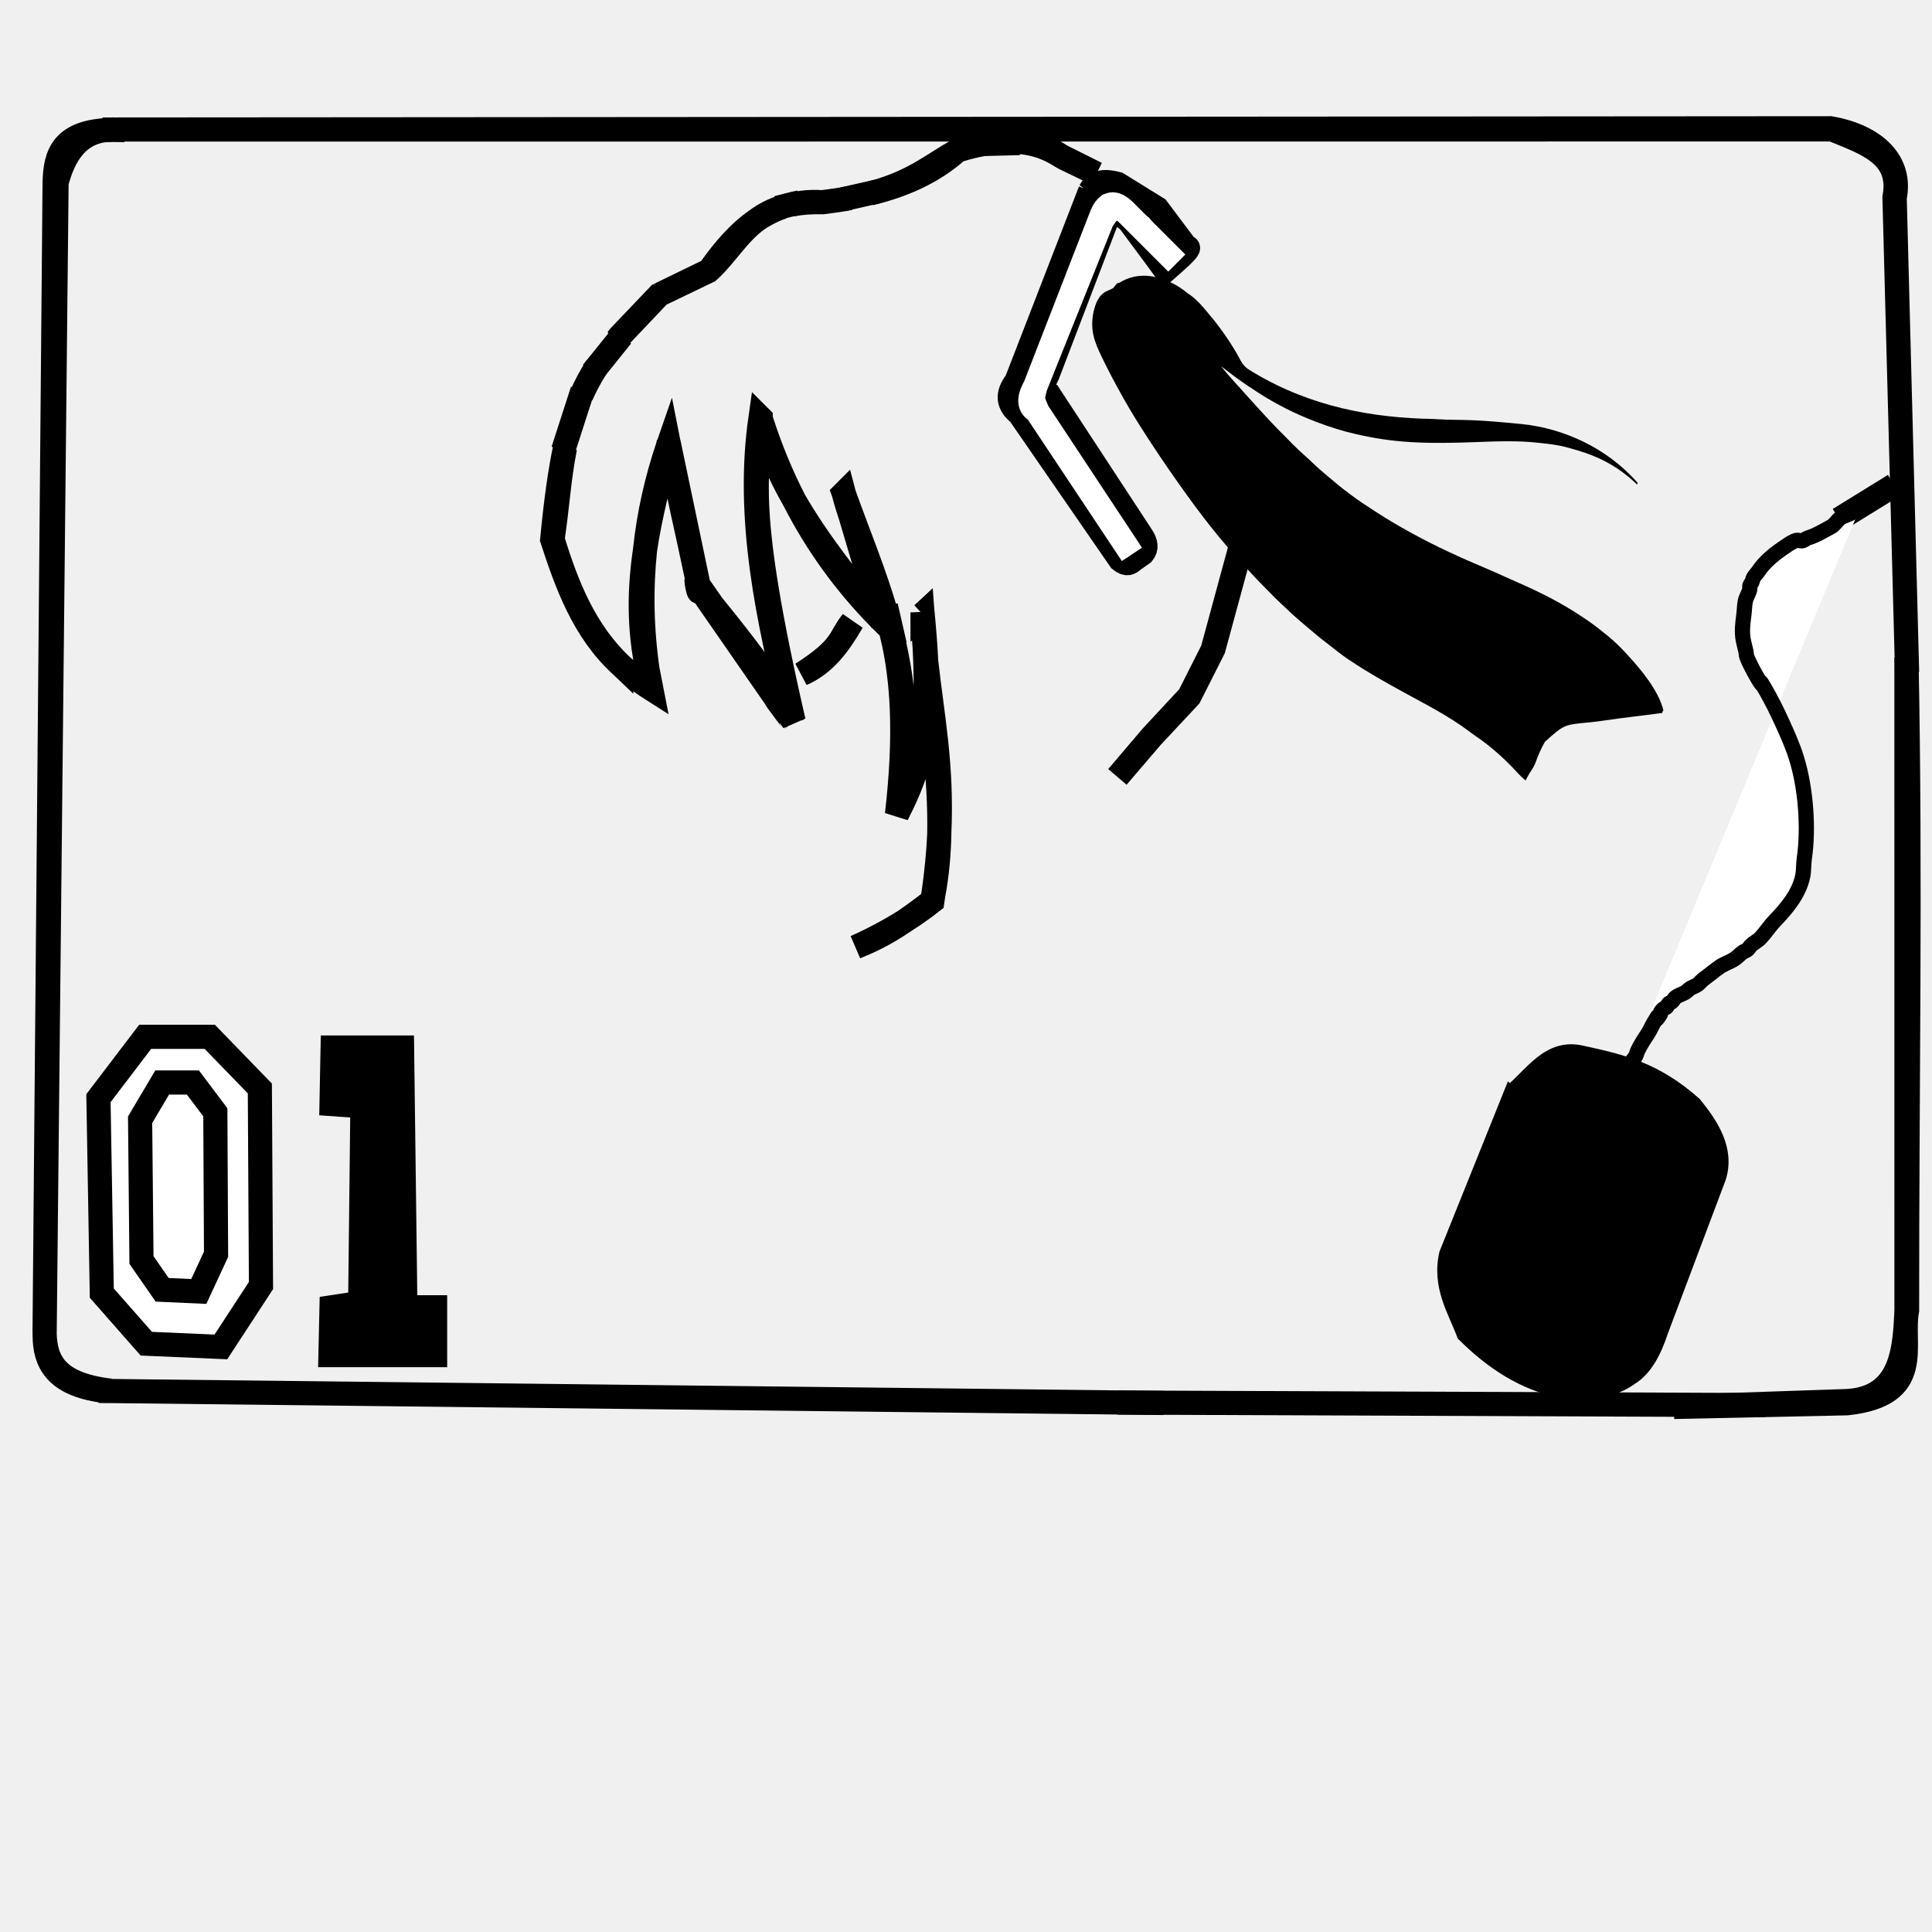
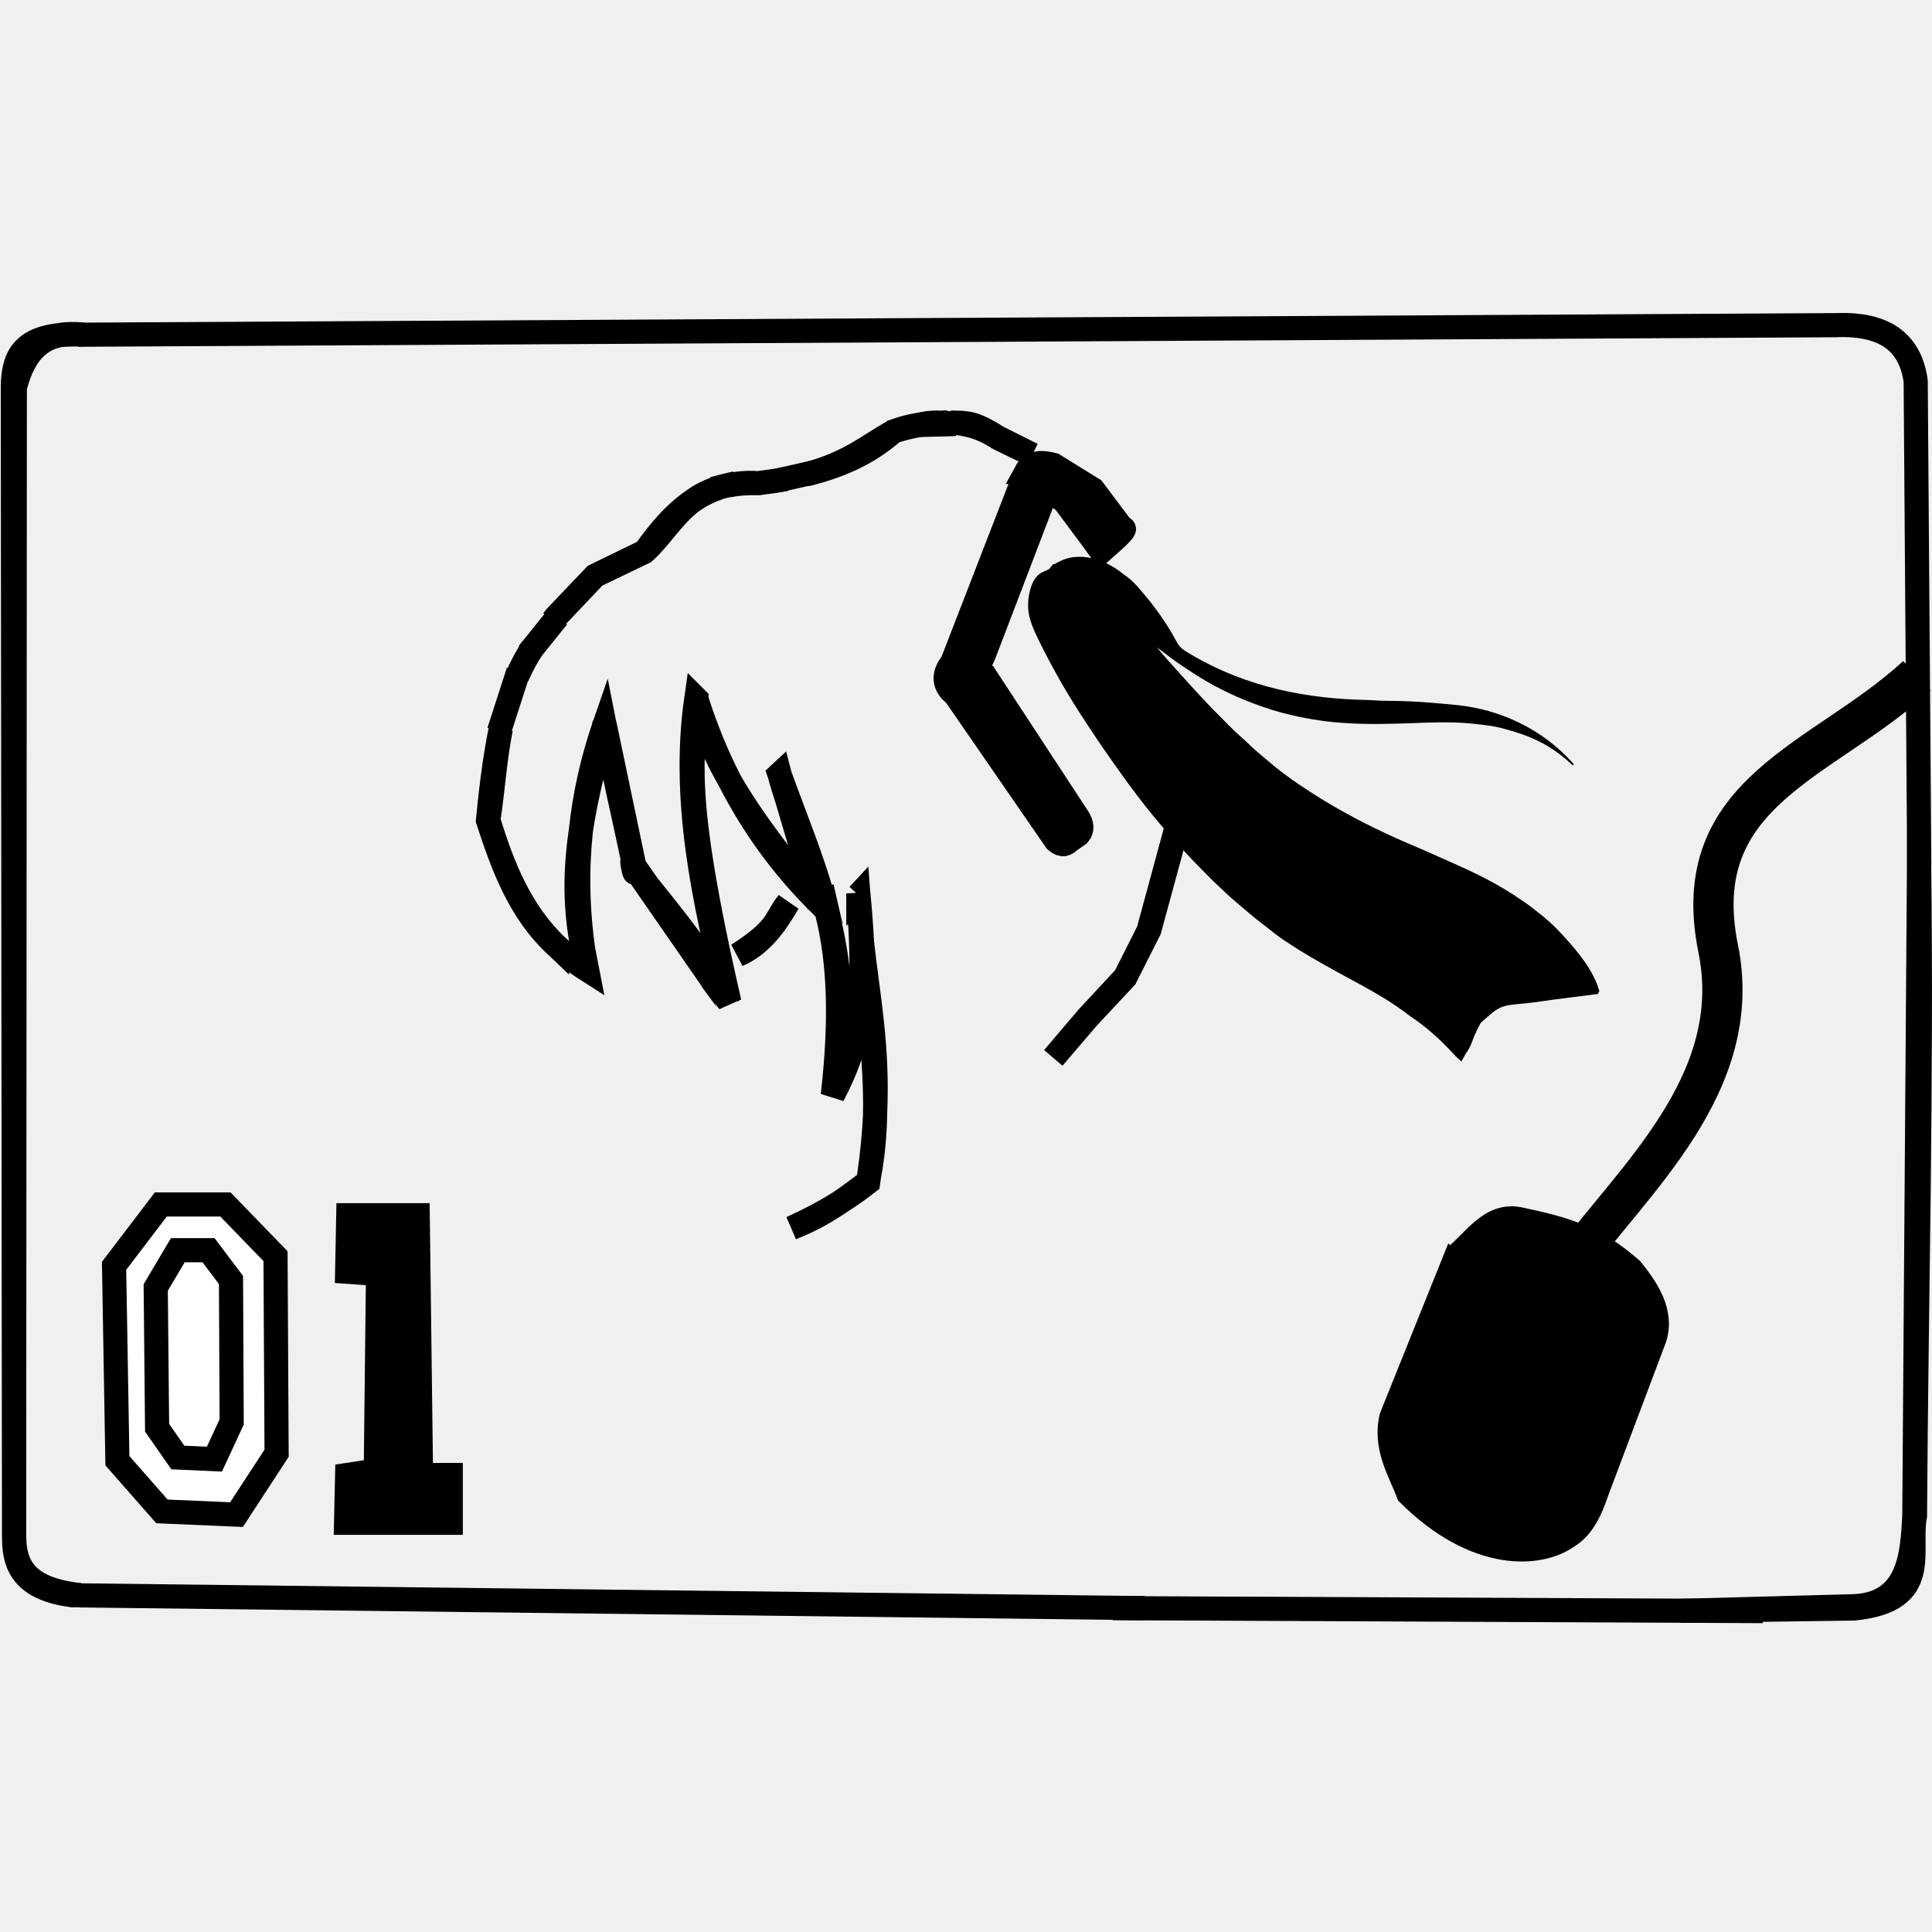
<svg xmlns="http://www.w3.org/2000/svg" width="48" height="48" viewBox="0 0 48 48" version="1.1" id="svg1" xml:space="preserve">
  <defs id="defs1" />
  <g id="layer1" />
  <g id="layer3">
    <path id="path651" style="display:none;fill:none;stroke:#000000;stroke-width:0.6;stroke-opacity:1;stroke-dasharray:none" d="M 1.775,10.994 C 0.686,11.391 0.86,12.089 0.748,12.719 l -0.008,26.688 c 0.065,0.748 0.047,1.407 1.182,1.582 l 32.049,0.088 c 0.351,-0.019 0.619,-0.232 0.797,-0.662 -0.02,-0.01 -0.039,-0.02 -0.061,-0.031 -0.127,-0.066 -0.254,-0.137 -0.369,-0.223 -0.015,-0.012 -0.028,-0.025 -0.043,-0.037 -0.082,-0.068 -0.055,-0.141 0.008,-0.148 0.029,-0.003 0.064,0.009 0.102,0.039 0.011,0.009 0.022,0.017 0.033,0.025 0.108,0.079 0.226,0.145 0.344,0.207 0.014,0.007 0.028,0.015 0.041,0.021 0.085,-0.256 0.144,-0.575 0.174,-0.961 l -0.004,-2.648 c -0.004,-0.021 -0.007,-0.044 -0.012,-0.068 -0.018,-0.101 -0.045,-0.2 -0.051,-0.303 -0.004,-0.072 0.027,-0.112 0.062,-0.117 l -0.033,-22.883 C 34.978,12.18 34.683,11.318 33.703,10.994 Z" />
-     <path id="path652" style="display:inline;fill:none;fill-opacity:1;stroke:#000000;stroke-width:0.6;stroke-dasharray:none;stroke-opacity:1" d="m 25.05,3.515 c -0.011,1.913e-4 -0.022,0.002 -0.033,0.002 0.035,-7.426e-4 0.069,-4.486e-4 0.103,0 -0.023,-6.853e-4 -0.047,-0.002 -0.07,-0.002 z m 0.159,0.004 c 0.761,0.034 1.11,0.362 1.279,0.431 l 0.753,0.365 -0.862,-0.431 C 25.85,3.545 25.688,3.549 25.497,3.525 c -0.098,-0.006 -0.193,-0.005 -0.288,-0.006 z m -0.317,0.006 c -0.377,0.019 -0.731,0.077 -1.052,0.198 0.41,-0.126 0.755,-0.181 1.052,-0.198 z m -1.052,0.198 c -0.016,0.005 -0.032,0.01 -0.048,0.015 -0.657,0.37 -1.102,0.785 -2.172,1.068 0.783,-0.191 1.523,-0.496 2.165,-1.062 l 0.013,-0.004 c 0.014,-0.005 0.028,-0.012 0.041,-0.017 z M 21.121,4.921 c -0.228,0.041 -0.459,0.074 -0.692,0.103 0.004,9.73e-5 0.009,-1.092e-4 0.013,0 0.249,-0.03 0.473,-0.064 0.679,-0.103 z m -0.956,0.097 c -0.17,0.004 -0.33,0.029 -0.485,0.063 0.216,-0.044 0.461,-0.064 0.747,-0.057 -0.09,-0.006 -0.176,-0.008 -0.262,-0.006 z m -0.716,0.122 c -0.256,0.078 -0.463,0.189 -0.644,0.323 0.2,-0.137 0.412,-0.246 0.644,-0.323 z m -0.644,0.323 c -0.45,0.309 -0.831,0.754 -1.181,1.252 0.423,-0.395 0.702,-0.898 1.181,-1.252 z m -1.185,1.256 -1.238,0.602 1.225,-0.589 c 0.005,-0.004 0.009,-0.008 0.013,-0.013 z m -1.24,0.604 -0.004,0.002 -0.971,1.018 c -0.027,0.034 -0.054,0.068 -0.081,0.101 0.026,-0.031 0.053,-0.062 0.081,-0.093 z m -1.559,1.797 c -0.143,0.215 -0.266,0.45 -0.38,0.707 0.104,-0.234 0.229,-0.471 0.38,-0.707 z m 4.075,1.241 c -2.55e-4,0.006 2.64e-4,0.013 0,0.019 0.006,0.018 0.01,0.035 0.015,0.053 -0.005,-0.024 -0.01,-0.048 -0.015,-0.072 z m 0.015,0.072 c 0.16,0.692 0.452,1.352 0.821,1.995 -0.321,-0.626 -0.596,-1.29 -0.821,-1.995 z m 0.821,1.995 c 0.563,1.098 1.272,2.076 2.122,2.937 -0.77,-0.964 -1.543,-1.928 -2.122,-2.937 z m 2.122,2.937 c 0.017,0.021 0.033,0.042 0.05,0.063 l -0.022,-0.072 c 0.002,0.015 0.004,0.03 0.007,0.044 -0.012,-0.012 -0.023,-0.024 -0.035,-0.036 z m -2.958,-4.985 -0.002,-0.002 c -0.36,2.508 0.185,5.015 0.81,7.523 l 0.013,0.019 c -1.236,-5.364 -0.887,-6.032 -0.821,-7.54 z m 0.808,7.521 -2.336,-3.347 0.004,0.027 2.333,3.332 c -9.01e-4,-0.004 -0.001,-0.009 -0.002,-0.013 z m -2.331,-3.319 -0.004,-0.006 c 0.029,0.453 -0.138,-0.474 -0.025,-0.008 z m -0.76,-3.579 c -0.008,0.031 -0.014,0.062 -0.022,0.093 0.008,-0.023 0.014,-0.047 0.022,-0.07 0.359,1.83 0.355,1.676 0.743,3.521 z m -0.022,0.093 c -0.279,0.826 -0.472,1.68 -0.565,2.565 0.13,-0.878 0.358,-1.718 0.565,-2.565 z m -0.565,2.565 c -0.139,0.943 -0.167,1.93 0.068,3.021 -0.154,-1.049 -0.17,-2.055 -0.068,-3.021 z m 0.068,3.021 c 0.008,0.052 0.016,0.104 0.024,0.156 l 0.02,0.211 c -0.263,-0.152 -0.496,-0.324 -0.703,-0.513 0.22,0.209 0.467,0.403 0.747,0.581 l -0.07,-0.359 c -0.006,-0.026 -0.012,-0.05 -0.017,-0.076 z m -0.659,-0.146 c -0.907,-0.864 -1.351,-1.978 -1.707,-3.14 0.117,-0.758 0.157,-1.511 0.31,-2.272 -0.123,0.585 -0.227,1.318 -0.319,2.28 0.351,1.07 0.766,2.267 1.716,3.131 z m 5.527,-4.284 c 0.055,0.211 0.117,0.411 0.181,0.604 l 0.74,2.496 c -0.074,-0.494 -0.247,-1.085 -0.45,-1.704 0.208,0.531 0.424,1.045 0.6,1.641 -0.302,-1.055 -0.712,-2.026 -1.072,-3.036 z m 1.956,2.952 c 0.008,0.205 0.02,0.404 0.035,0.598 -0.013,-0.181 -0.023,-0.365 -0.031,-0.545 -0.001,-0.017 -0.003,-0.035 -0.004,-0.053 z m 0.004,0.053 c 0.021,0.276 0.038,0.534 0.05,0.771 -0.007,-0.075 -0.014,-0.15 -0.02,-0.226 0.007,0.098 0.014,0.196 0.022,0.293 0.153,3.096 -0.405,2.907 -0.666,4.094 0.592,-1.136 0.77,-2.099 0.709,-3.613 0.135,1.381 0.345,2.773 0.319,4.128 0.078,-1.702 -0.175,-2.911 -0.325,-4.273 -0.018,-0.371 -0.049,-0.775 -0.092,-1.222 6.09e-4,0.016 0.002,0.032 0.002,0.049 z m 0.415,5.447 c -0.021,0.459 -0.067,0.954 -0.144,1.497 0.091,-0.492 0.134,-0.992 0.144,-1.497 z m -0.144,1.497 c -0.011,0.06 -0.022,0.12 -0.035,0.179 -0.258,0.201 -0.481,0.364 -0.679,0.498 0.238,-0.15 0.466,-0.311 0.685,-0.484 0.01,-0.065 0.019,-0.131 0.028,-0.194 z m -0.714,0.678 c -0.386,0.244 -0.795,0.459 -1.222,0.652 0.335,-0.137 0.684,-0.288 1.222,-0.652 z M 22.171,15.811 c 0.244,1.05 0.349,2.388 0.114,4.423 0.007,-0.013 0.015,-0.027 0.022,-0.04 0.296,-1.726 0.169,-3.125 -0.135,-4.383 z m -4.823,-1.238 1.916,2.763 c 0.012,0.052 0.383,0.51 0.395,0.562 -0.013,-0.565 -2.342,-3.335 -2.348,-3.338 z" />
-     <path style="fill:#000000;fill-opacity:1;stroke:#000000;stroke-width:0.215;stroke-dasharray:none;stroke-opacity:1" d="m 37.503,27.056 -1.637,4.072 c -0.196,0.852 0.225,1.472 0.444,2.068 1.777,1.785 3.478,1.649 4.233,1.106 0.394,-0.24 0.622,-0.69 0.794,-1.209 l 1.437,-3.817 c 0.232,-0.742 -0.209,-1.389 -0.621,-1.896 -0.986,-0.88 -1.836,-1.077 -2.828,-1.292 -0.875,-0.213 -1.326,0.566 -1.821,0.969 z" id="path706" />
-     <path style="fill:none;fill-opacity:1;stroke:#000000;stroke-width:0.6;stroke-dasharray:none;stroke-opacity:1" d="m 27.086,4.742 -1.834,4.734 c -0.245,0.312 -0.214,0.578 0.072,0.801 l 2.508,3.635 c 0.163,0.134 0.244,0.074 0.32,0.005 l 0.243,-0.171 c 0.099,-0.12 0.076,-0.259 -0.017,-0.409 L 26.059,9.797 c -0.279,-0.151 -0.1,-0.321 -0.033,-0.486 l 1.464,-3.828 c 0.191,-0.402 0.364,-0.104 0.541,-0.017 l 0.728,0.98 0.195,0.271 c 0.161,-0.144 0.716,-0.603 0.523,-0.57 l -0.727,-0.969 -0.984,-0.609 c -0.284,-0.073 -0.541,-0.084 -0.681,0.174 z" id="path653" />
-     <path style="fill:none;fill-opacity:1;stroke:#000000;stroke-width:0.6;stroke-dasharray:none;stroke-opacity:1" d="M 13.99,11.191 14.471,9.701 Z" id="path675" />
-     <path style="fill:none;fill-opacity:1;stroke:#000000;stroke-width:0.6;stroke-dasharray:none;stroke-opacity:1" d="M 14.715,9.254 15.445,8.348 Z" id="path676" />
-     <path style="fill:none;fill-opacity:1;stroke:#000000;stroke-width:0.6;stroke-dasharray:none;stroke-opacity:1" d="m 19.315,5.164 c 0.185,-0.049 0.371,-0.099 0.555,-0.136 z" id="path677" />
-     <path style="fill:none;fill-opacity:1;stroke:#000000;stroke-width:0.6;stroke-dasharray:none;stroke-opacity:1" d="m 20.952,4.948 0.839,-0.19 z" id="path678" />
-     <path style="fill:none;fill-opacity:1;stroke:#000000;stroke-width:0.6;stroke-dasharray:none;stroke-opacity:1" d="m 24.452,3.577 c 0.211,-0.086 0.668,-0.06 0.879,-0.023 z" id="path679" />
-     <path style="fill:none;fill-opacity:1;stroke:#ffffff;stroke-width:0.6;stroke-dasharray:none;stroke-opacity:1" d="M 28.122,13.773 25.757,10.215 C 25.517,10.072 25.584,9.845 25.724,9.585 l 1.635,-4.209 c 0.112,-0.292 0.276,-0.42 0.563,-0.155 l 1.315,1.315 -1.26,-1.26 c -0.341,-0.258 -0.454,0.004 -0.597,0.199 l -1.657,4.132 c -0.087,0.345 -0.075,0.298 0.055,0.619 z" id="path680" />
-     <path style="fill:none;fill-opacity:1;stroke:#000000;stroke-width:0.6;stroke-dasharray:none;stroke-opacity:1" d="m 19.922,16.743 c 0.567,-0.244 0.931,-0.743 1.25,-1.297 -0.328,0.398 -0.193,0.618 -1.25,1.297 z" id="path681" />
-     <path style="fill:none;fill-opacity:1;stroke:#000000;stroke-width:0.6;stroke-dasharray:none;stroke-opacity:1" d="m 27.762,19.302 0.845,-0.994 0.939,-1.011 0.58,-1.149 0.552,-2.033 0.011,0.017 -0.541,1.989 -0.597,1.182 -0.939,1.005 z" id="path682" />
-     <path id="path3-8" style="display:inline;fill:#000000;fill-opacity:1;stroke-width:0.6;stroke-dasharray:none" d="m 27.185,6.768 c -3.82e-4,2.859e-4 -6.78e-4,0.001 -10e-4,0.001 0.002,-2.546e-4 0.004,-5.736e-4 0.005,-7.7e-4 l -0.002,-8.483e-4 c -2.77e-4,2.086e-4 -0.001,-1.56e-5 -0.001,1.965e-4 z m 1.089,0.091 c -0.136,0.017 -0.267,0.058 -0.385,0.122 -0.025,0.014 -0.05,0.029 -0.075,0.042 -0.026,0.011 -0.046,0.017 -0.067,0.018 -0.003,0.007 -0.007,0.013 -0.012,0.02 -0.006,0.009 -0.014,0.017 -0.021,0.026 -0.006,0.007 -0.011,0.014 -0.017,0.02 -0.006,0.007 -0.013,0.014 -0.018,0.021 -0.004,0.004 -0.007,0.008 -0.011,0.012 0.002,0.002 0.003,0.004 0.005,0.006 -0.017,0.01 -0.033,0.02 -0.05,0.03 -0.051,0.023 -0.103,0.045 -0.154,0.07 -0.176,0.099 -0.25,0.286 -0.301,0.505 -0.087,0.434 0.008,0.711 0.206,1.121 0.007,0.015 0.014,0.029 0.021,0.043 0.15,0.309 0.31,0.611 0.478,0.909 0.02,0.035 0.019,0.036 0.039,0.071 0.214,0.382 0.446,0.747 0.685,1.11 0.009,0.013 0.017,0.027 0.026,0.04 0.135,0.206 0.272,0.409 0.411,0.611 0.01,0.014 0.019,0.027 0.029,0.041 0.52,0.751 1.057,1.486 1.66,2.148 0.044,0.048 0.087,0.096 0.13,0.144 0.19,0.211 0.381,0.416 0.579,0.615 0.036,0.036 0.072,0.072 0.107,0.108 0.099,0.103 0.199,0.203 0.303,0.299 0.038,0.035 0.075,0.07 0.113,0.105 0.131,0.129 0.266,0.247 0.404,0.364 0.044,0.037 0.089,0.075 0.133,0.113 0.154,0.131 0.308,0.261 0.467,0.381 0.029,0.022 0.059,0.045 0.088,0.068 0.142,0.114 0.284,0.225 0.432,0.327 l 0.062,0.04 c 0.429,0.29 0.873,0.538 1.317,0.782 0.552,0.303 1.13,0.593 1.65,0.985 0.043,0.034 0.086,0.066 0.131,0.096 0.365,0.243 0.726,0.561 1.038,0.901 0.073,0.081 0.145,0.152 0.226,0.218 0.006,-0.011 0.01,-0.022 0.016,-0.033 0.012,-0.022 0.012,-0.022 0.024,-0.044 0.018,-0.033 0.036,-0.066 0.054,-0.098 0.059,-0.086 0.114,-0.169 0.153,-0.272 0.066,-0.18 0.14,-0.352 0.232,-0.513 0.475,-0.428 0.476,-0.428 1.123,-0.485 0.13,-0.014 0.259,-0.031 0.388,-0.05 0.23,-0.034 0.46,-0.064 0.691,-0.092 0.225,-0.027 0.449,-0.055 0.673,-0.086 0.021,-0.003 0.021,-0.002 0.042,-0.005 2.31e-4,-0.025 0.011,-0.046 0.029,-0.064 -0.121,-0.487 -0.544,-0.998 -0.857,-1.338 -0.011,-0.012 -0.021,-0.023 -0.031,-0.035 -0.161,-0.177 -0.323,-0.339 -0.504,-0.485 -0.012,-0.01 -0.024,-0.019 -0.035,-0.028 -0.155,-0.126 -0.311,-0.248 -0.473,-0.359 -0.031,-0.021 -0.031,-0.02 -0.061,-0.04 -0.541,-0.372 -1.11,-0.654 -1.687,-0.906 -0.101,-0.044 -0.202,-0.089 -0.302,-0.135 -0.161,-0.073 -0.322,-0.144 -0.484,-0.213 -0.61,-0.257 -1.218,-0.534 -1.812,-0.86 -0.017,-0.009 -0.035,-0.019 -0.051,-0.028 -0.273,-0.15 -0.543,-0.309 -0.809,-0.48 -0.017,-0.011 -0.033,-0.022 -0.049,-0.032 -0.206,-0.132 -0.409,-0.266 -0.608,-0.414 -0.024,-0.018 -0.047,-0.036 -0.072,-0.055 -0.136,-0.099 -0.266,-0.207 -0.397,-0.318 -0.04,-0.034 -0.08,-0.067 -0.12,-0.1 -0.117,-0.099 -0.234,-0.199 -0.346,-0.307 -0.063,-0.062 -0.127,-0.121 -0.193,-0.179 -0.108,-0.096 -0.215,-0.194 -0.318,-0.299 -0.055,-0.057 -0.109,-0.113 -0.165,-0.168 -0.146,-0.143 -0.288,-0.289 -0.429,-0.44 -0.012,-0.013 -0.023,-0.025 -0.035,-0.038 C 31.298,10.184 31.106,9.975 30.918,9.764 30.873,9.714 30.83,9.664 30.785,9.615 c -0.023,-0.026 -0.024,-0.026 -0.047,-0.051 -0.03,-0.034 -0.06,-0.068 -0.091,-0.101 -0.106,-0.118 -0.21,-0.238 -0.311,-0.362 0.069,0.05 0.139,0.101 0.207,0.154 0.202,0.157 0.409,0.301 0.62,0.437 0.026,0.017 0.051,0.034 0.077,0.05 0.466,0.304 0.949,0.544 1.446,0.733 0.033,0.012 0.033,0.013 0.065,0.025 0.301,0.113 0.601,0.208 0.907,0.278 0.019,0.004 0.037,0.009 0.055,0.013 0.435,0.1 0.868,0.164 1.302,0.19 0.014,8.3e-4 0.028,0.002 0.042,0.003 0.53,0.032 1.054,0.02 1.578,0.001 0.523,-0.019 1.048,-0.044 1.578,0.015 0.015,0.002 0.029,0.003 0.044,0.005 0.227,0.024 0.452,0.049 0.678,0.111 0.016,0.005 0.032,0.009 0.048,0.013 0.609,0.162 1.125,0.383 1.64,0.862 0.018,0.017 0.036,0.033 0.053,0.049 0.003,-0.016 0.006,-0.031 0.009,-0.046 -0.781,-0.887 -1.854,-1.348 -2.857,-1.456 -0.02,-0.002 -0.039,-0.004 -0.059,-0.006 -0.196,-0.02 -0.391,-0.037 -0.587,-0.053 -0.027,-0.002 -0.054,-0.005 -0.082,-0.007 -0.317,-0.026 -0.632,-0.039 -0.947,-0.042 -0.13,-0.001 -0.261,-0.002 -0.391,-0.012 -0.056,-0.004 -0.111,-0.007 -0.166,-0.009 -1.493,-0.026 -3.013,-0.299 -4.435,-1.145 -0.016,-0.009 -0.031,-0.019 -0.046,-0.028 C 30.99,9.165 30.906,9.105 30.827,8.964 30.635,8.599 30.398,8.253 30.147,7.938 c -0.016,-0.02 -0.032,-0.038 -0.048,-0.057 C 29.94,7.688 29.777,7.48 29.583,7.339 29.557,7.321 29.531,7.303 29.505,7.285 29.269,7.089 29.022,6.965 28.75,6.895 28.729,6.89 28.708,6.885 28.688,6.88 28.552,6.849 28.411,6.842 28.275,6.859 Z m -2.456,2.223 c 3.2e-5,0.007 -1.29e-4,0.013 2.28e-4,0.02 l 0.001,-1.965e-4 c 0.002,-0.003 0.003,-0.005 0.005,-0.007 -0.003,-0.004 -0.004,-0.009 -0.007,-0.012 z" />
-     <path style="fill:#000000;fill-opacity:1;stroke:#000000;stroke-width:0.6;stroke-dasharray:none;stroke-opacity:1" d="M 22.231,16.023 22.01,15.056 Z" id="path703" />
-     <path style="fill:none;fill-opacity:1;stroke:#000000;stroke-width:0.6;stroke-dasharray:none;stroke-opacity:1" d="M 2.551,3.218 45.477,3.187 c 1.128,0.199 1.777,0.849 1.596,1.726 L 47.381,16.701 47.068,4.905 C 47.269,3.827 46.322,3.551 45.519,3.215 Z" id="path718" />
-     <path id="path719" style="fill:none;fill-opacity:1;stroke:#000000;stroke-width:0.6;stroke-dasharray:none;stroke-opacity:1" d="m 2.805,3.217 c -0.095,0.001 -0.187,0.009 -0.271,0.024 0.166,-0.015 0.357,-0.018 0.573,-0.006 C 3,3.221 2.9,3.216 2.805,3.217 Z M 2.534,3.242 C 1.453,3.341 1.359,3.972 1.356,4.638 L 1.109,32.919 c -0.002,0.073 -0.002,0.147 0,0.218 L 1.405,4.54 C 1.585,3.859 1.907,3.357 2.534,3.242 Z M 1.109,33.141 v 0.039 c 0.004,0.659 0.267,1.207 1.43,1.37 H 2.737 C 1.381,34.389 1.132,33.808 1.109,33.141 Z" />
-     <path style="fill:#000000;fill-opacity:1;stroke:#000000;stroke-width:0.6;stroke-dasharray:none;stroke-opacity:1" d="m 27.769,34.846 16.08,0.063 z" id="path725" />
-     <path style="fill:none;fill-opacity:1;stroke:#000000;stroke-width:0.6;stroke-dasharray:none;stroke-opacity:1" d="m 47.365,16.337 9.24e-4,16.217 c -0.044,0.948 -0.096,2.178 -1.477,2.255 l -4.299,0.146 4.298,-0.091 c 1.94,-0.212 1.327,-1.412 1.493,-2.31 -0.005,-5.406 0.095,-10.707 -0.016,-16.218 z" id="path726" />
-     <path style="fill:#ffffff;fill-opacity:1;stroke:#000000;stroke-width:0.6;stroke-dasharray:none;stroke-opacity:1" d="M 28.913,34.857 2.451,34.556 Z" id="path729" />
-     <path style="fill:#ffffff;fill-opacity:1;stroke:#000000;stroke-width:0.6;stroke-dasharray:none;stroke-opacity:1" d="m 45.691,12.9 1.37,-0.845 z" id="path730" />
-     <path style="fill:#ffffff;fill-opacity:1;stroke:#000000;stroke-width:0.6;stroke-dasharray:none;stroke-opacity:1" d="m 3.607,25.759 h 1.604 l 1.245,1.284 0.028,4.896 -0.996,1.525 -1.853,-0.08 -1.106,-1.257 -0.083,-4.843 z" id="path732" />
-     <path style="fill:#000000;fill-opacity:1;stroke:#000000;stroke-width:0.6;stroke-dasharray:none;stroke-opacity:1" d="m 8.264,26.026 h 1.725 l 0.082,6.453 h 0.739 v 1.188 H 8.21 l 0.027,-1.188 0.712,-0.108 0.055,-4.887 -0.767,-0.054 z" id="path733" />
-     <path style="fill:none;fill-opacity:1;stroke:#000000;stroke-width:0.6;stroke-dasharray:none;stroke-opacity:1" d="M 3.481,27.82 4.029,26.895 H 4.793 L 5.35,27.635 5.368,31.161 4.939,32.086 4.029,32.045 3.515,31.305 Z" id="path734" />
-     <path style="fill:#ffffff;fill-opacity:1;stroke:#000000;stroke-width:0.378;stroke-dasharray:none;stroke-opacity:1" d="m 40.206,27.057 c 0.013,-0.037 0.022,-0.076 0.039,-0.11 0.042,-0.083 0.094,-0.163 0.134,-0.25 0.043,-0.095 0.065,-0.189 0.123,-0.274 0.044,-0.064 0.104,-0.123 0.14,-0.193 0.017,-0.034 0.023,-0.075 0.039,-0.11 0.072,-0.156 0.164,-0.295 0.255,-0.433 0.06,-0.091 0.105,-0.2 0.16,-0.293 0.207,-0.352 -0.049,0.107 0.133,-0.16 0.084,-0.123 -0.036,-0.043 0.102,-0.173 0.021,-0.02 0.054,-0.019 0.075,-0.04 0.023,-0.023 0.028,-0.064 0.051,-0.087 0.02,-0.02 0.052,-0.022 0.075,-0.04 0.036,-0.028 0.055,-0.076 0.088,-0.107 0.072,-0.064 0.183,-0.085 0.262,-0.139 0.036,-0.024 0.065,-0.059 0.1,-0.083 0.065,-0.044 0.142,-0.064 0.206,-0.11 0.024,-0.017 0.042,-0.042 0.063,-0.063 0.027,-0.024 0.052,-0.052 0.082,-0.073 0.132,-0.096 0.261,-0.205 0.395,-0.299 0.116,-0.081 0.258,-0.119 0.374,-0.199 0.071,-0.049 0.129,-0.118 0.201,-0.166 0.035,-0.024 0.079,-0.032 0.112,-0.06 0.035,-0.029 0.055,-0.076 0.088,-0.107 0.073,-0.067 0.169,-0.113 0.238,-0.186 0.125,-0.132 0.227,-0.294 0.354,-0.426 0.28,-0.292 0.602,-0.66 0.694,-1.113 0.028,-0.139 0.018,-0.296 0.039,-0.437 0.108,-0.736 0.041,-1.726 -0.193,-2.486 -0.095,-0.308 -0.232,-0.612 -0.366,-0.906 -0.12,-0.264 -0.26,-0.545 -0.405,-0.796 -0.253,-0.438 0.025,0.074 -0.18,-0.261 -0.074,-0.121 -0.243,-0.434 -0.286,-0.562 -0.015,-0.045 -0.012,-0.091 -0.022,-0.137 -0.019,-0.088 -0.046,-0.176 -0.063,-0.264 -0.043,-0.22 -0.015,-0.425 0.012,-0.631 0.015,-0.112 0.015,-0.238 0.037,-0.347 0.021,-0.104 0.09,-0.197 0.111,-0.297 0.006,-0.028 -0.006,-0.063 0.002,-0.09 0.01,-0.034 0.037,-0.056 0.051,-0.087 0.016,-0.035 0.022,-0.076 0.039,-0.11 0.029,-0.058 0.079,-0.097 0.114,-0.15 0.18,-0.273 0.44,-0.466 0.698,-0.639 0.065,-0.044 0.182,-0.124 0.262,-0.139 0.037,-0.007 0.106,0.023 0.148,0.01 0.047,-0.014 0.084,-0.056 0.131,-0.07 0.201,-0.059 0.386,-0.176 0.573,-0.275 0.088,-0.047 0.132,-0.132 0.208,-0.2 0.088,-0.079 0.303,-0.114 0.374,-0.199 0.021,-0.025 0.03,-0.062 0.051,-0.087 0.025,-0.03 0.092,-0.025 0.112,-0.06 0.032,-0.054 -0.018,-0.02 0.026,-0.043" id="path727" />
+     <path id="path652" style="display:inline;fill:none;fill-opacity:1;stroke:#000000;stroke-width:0.6;stroke-dasharray:none;stroke-opacity:1" d="m 23.456,10.496 c -0.011,1.91e-4 -0.022,0.002 -0.033,0.002 0.035,-7.42e-4 0.069,-4.48e-4 0.103,0 -0.023,-6.85e-4 -0.047,-0.003 -0.07,-0.002 z m 0.159,0.004 c 0.761,0.034 1.11,0.362 1.279,0.431 l 0.753,0.365 -0.862,-0.431 c -0.529,-0.339 -0.691,-0.336 -0.882,-0.359 -0.098,-0.006 -0.193,-0.005 -0.288,-0.006 z m -0.317,0.006 c -0.377,0.019 -0.731,0.077 -1.052,0.198 0.41,-0.126 0.755,-0.181 1.052,-0.198 z m -1.052,0.198 c -0.016,0.005 -0.032,0.01 -0.048,0.015 -0.657,0.37 -1.102,0.785 -2.172,1.068 0.783,-0.191 1.523,-0.496 2.165,-1.062 l 0.013,-0.004 c 0.014,-0.005 0.028,-0.012 0.041,-0.017 z m -2.72,1.197 c -0.228,0.041 -0.459,0.074 -0.692,0.103 0.004,9.7e-5 0.009,-1.09e-4 0.013,0 0.249,-0.03 0.473,-0.064 0.679,-0.103 z m -0.956,0.097 c -0.17,0.004 -0.33,0.029 -0.485,0.063 0.216,-0.044 0.461,-0.064 0.747,-0.057 -0.09,-0.006 -0.176,-0.008 -0.262,-0.006 z m -0.716,0.122 c -0.256,0.078 -0.463,0.189 -0.644,0.323 0.2,-0.137 0.412,-0.246 0.644,-0.323 z m -0.644,0.323 c -0.45,0.309 -0.831,0.754 -1.181,1.252 0.423,-0.395 0.702,-0.898 1.181,-1.252 z m -1.185,1.256 -1.238,0.602 1.225,-0.589 c 0.005,-0.004 0.009,-0.008 0.013,-0.013 z m -1.24,0.604 -0.004,0.002 -0.971,1.018 c -0.027,0.034 -0.054,0.068 -0.081,0.101 0.026,-0.031 0.053,-0.062 0.081,-0.093 z m -1.559,1.797 c -0.143,0.215 -0.266,0.45 -0.38,0.707 0.104,-0.234 0.229,-0.471 0.38,-0.707 z m 4.075,1.241 c -2.55e-4,0.006 2.64e-4,0.013 0,0.019 0.006,0.018 0.01,0.035 0.015,0.053 -0.005,-0.024 -0.01,-0.048 -0.015,-0.072 z m 0.015,0.072 c 0.16,0.692 0.452,1.352 0.821,1.995 -0.321,-0.626 -0.596,-1.29 -0.821,-1.995 z m 0.821,1.995 c 0.563,1.098 1.272,2.076 2.122,2.937 -0.77,-0.964 -1.543,-1.928 -2.122,-2.937 z m 2.122,2.937 c 0.017,0.021 0.033,0.042 0.05,0.063 l -0.022,-0.072 c 0.002,0.015 0.004,0.03 0.007,0.044 -0.012,-0.012 -0.023,-0.024 -0.035,-0.036 z m -2.958,-4.985 -0.002,-0.002 c -0.36,2.508 0.185,5.015 0.81,7.523 l 0.013,0.019 c -1.236,-5.364 -0.887,-6.032 -0.821,-7.54 z m 0.808,7.521 -2.336,-3.347 0.004,0.027 2.333,3.332 c -9.01e-4,-0.004 -0.001,-0.009 -0.002,-0.013 z m -2.331,-3.319 -0.004,-0.006 c 0.029,0.453 -0.138,-0.474 -0.025,-0.008 z m -0.76,-3.579 c -0.008,0.031 -0.014,0.062 -0.022,0.093 0.008,-0.023 0.014,-0.047 0.022,-0.07 0.359,1.83 0.355,1.676 0.743,3.521 z m -0.022,0.093 c -0.279,0.826 -0.472,1.68 -0.565,2.565 0.13,-0.878 0.358,-1.718 0.565,-2.565 z m -0.565,2.565 c -0.139,0.943 -0.167,1.93 0.068,3.021 -0.154,-1.049 -0.17,-2.055 -0.068,-3.021 z m 0.068,3.021 c 0.008,0.052 0.016,0.104 0.024,0.156 l 0.02,0.211 c -0.263,-0.152 -0.496,-0.324 -0.703,-0.513 0.22,0.209 0.467,0.403 0.747,0.581 l -0.07,-0.359 c -0.006,-0.026 -0.012,-0.05 -0.017,-0.076 z m -0.659,-0.146 c -0.907,-0.864 -1.351,-1.978 -1.707,-3.14 0.117,-0.758 0.157,-1.511 0.31,-2.272 -0.123,0.585 -0.227,1.318 -0.319,2.28 0.351,1.07 0.766,2.267 1.716,3.131 z m 5.527,-4.284 c 0.055,0.211 0.117,0.411 0.181,0.604 l 0.74,2.496 c -0.074,-0.494 -0.247,-1.085 -0.45,-1.704 0.208,0.531 0.424,1.045 0.6,1.641 -0.302,-1.055 -0.712,-2.026 -1.072,-3.036 z m 1.956,2.952 c 0.008,0.205 0.02,0.404 0.035,0.598 -0.013,-0.181 -0.023,-0.365 -0.031,-0.545 -0.001,-0.017 -0.003,-0.035 -0.004,-0.053 z m 0.004,0.053 c 0.021,0.276 0.038,0.534 0.05,0.771 -0.007,-0.075 -0.014,-0.15 -0.02,-0.226 0.007,0.098 0.014,0.196 0.022,0.293 0.153,3.096 -0.405,2.907 -0.666,4.094 0.592,-1.136 0.77,-2.099 0.709,-3.613 0.135,1.381 0.345,2.773 0.319,4.128 0.078,-1.702 -0.175,-2.911 -0.325,-4.273 -0.018,-0.371 -0.049,-0.775 -0.092,-1.222 6.09e-4,0.016 0.002,0.032 0.002,0.049 z m 0.415,5.447 c -0.021,0.459 -0.067,0.954 -0.144,1.497 0.091,-0.492 0.134,-0.992 0.144,-1.497 z m -0.144,1.497 c -0.011,0.06 -0.022,0.12 -0.035,0.179 -0.258,0.201 -0.481,0.364 -0.679,0.498 0.238,-0.15 0.466,-0.311 0.685,-0.484 0.01,-0.065 0.019,-0.131 0.028,-0.194 z m -0.714,0.678 c -0.386,0.244 -0.795,0.459 -1.222,0.652 0.335,-0.137 0.684,-0.288 1.222,-0.652 z m -0.308,-7.069 c 0.244,1.05 0.349,2.388 0.114,4.423 0.007,-0.013 0.015,-0.027 0.022,-0.04 0.296,-1.726 0.169,-3.125 -0.135,-4.383 z m -4.823,-1.238 1.916,2.763 c 0.012,0.052 0.383,0.51 0.395,0.562 -0.013,-0.565 -2.342,-3.335 -2.348,-3.338 z" />
+     <path style="fill:#000000;fill-opacity:1;stroke:#000000;stroke-width:0.215;stroke-dasharray:none;stroke-opacity:1" d="m 36.021,31.082 -1.637,4.072 c -0.196,0.852 0.225,1.472 0.444,2.068 1.777,1.785 3.478,1.649 4.233,1.106 0.394,-0.24 0.622,-0.69 0.794,-1.209 l 1.437,-3.817 c 0.232,-0.742 -0.209,-1.389 -0.621,-1.896 -0.986,-0.88 -1.836,-1.077 -2.828,-1.292 -0.875,-0.213 -1.326,0.566 -1.821,0.969 z" id="path706" />
+     <path style="fill:#000000;fill-opacity:1;stroke:#000000;stroke-width:0.6;stroke-dasharray:none;stroke-opacity:1" d="m 25.493,11.724 -1.834,4.734 c -0.245,0.312 -0.214,0.578 0.072,0.801 l 2.508,3.635 c 0.163,0.134 0.244,0.074 0.32,0.005 l 0.243,-0.171 c 0.099,-0.12 0.076,-0.259 -0.017,-0.409 L 24.466,16.778 c -0.279,-0.151 -0.1,-0.321 -0.033,-0.486 l 1.464,-3.828 c 0.191,-0.402 0.364,-0.104 0.541,-0.017 l 0.728,0.98 0.195,0.271 c 0.161,-0.144 0.716,-0.603 0.523,-0.57 l -0.727,-0.969 -0.984,-0.609 c -0.284,-0.073 -0.541,-0.084 -0.681,0.174 z" id="path653" />
+     <path style="fill:none;fill-opacity:1;stroke:#000000;stroke-width:0.6;stroke-dasharray:none;stroke-opacity:1" d="m 12.397,18.172 0.481,-1.49 z" id="path675" />
+     <path style="fill:none;fill-opacity:1;stroke:#000000;stroke-width:0.6;stroke-dasharray:none;stroke-opacity:1" d="M 13.122,16.236 13.852,15.329 Z" id="path676" />
+     <path style="fill:none;fill-opacity:1;stroke:#000000;stroke-width:0.6;stroke-dasharray:none;stroke-opacity:1" d="m 17.722,12.145 c 0.185,-0.049 0.371,-0.099 0.555,-0.136 z" id="path677" />
+     <path style="fill:none;fill-opacity:1;stroke:#000000;stroke-width:0.6;stroke-dasharray:none;stroke-opacity:1" d="m 19.359,11.929 0.839,-0.19 z" id="path678" />
+     <path style="fill:none;fill-opacity:1;stroke:#000000;stroke-width:0.6;stroke-dasharray:none;stroke-opacity:1" d="m 22.859,10.558 c 0.211,-0.086 0.668,-0.06 0.879,-0.023 z" id="path679" />
+     <path style="fill:none;fill-opacity:1;stroke:#000000;stroke-width:0.6;stroke-dasharray:none;stroke-opacity:1" d="m 18.329,23.724 c 0.567,-0.244 0.931,-0.743 1.25,-1.297 -0.328,0.398 -0.193,0.618 -1.25,1.297 z" id="path681" />
+     <path style="fill:none;fill-opacity:1;stroke:#000000;stroke-width:0.6;stroke-dasharray:none;stroke-opacity:1" d="m 26.169,26.283 0.845,-0.994 0.939,-1.011 0.58,-1.149 0.552,-2.033 0.011,0.017 -0.541,1.989 -0.597,1.182 -0.939,1.005 z" id="path682" />
+     <path id="path3-8" style="display:inline;fill:#000000;fill-opacity:1;stroke-width:0.6;stroke-dasharray:none" d="m 25.592,13.749 c -3.82e-4,2.86e-4 -6.78e-4,10e-4 -0.001,0.001 0.002,-2.54e-4 0.004,-5.73e-4 0.005,-7.7e-4 l -0.002,-8.48e-4 c -2.77e-4,2.09e-4 -10e-4,-1.5e-5 -0.001,1.97e-4 z m 1.089,0.091 c -0.136,0.017 -0.267,0.058 -0.385,0.122 -0.025,0.014 -0.05,0.029 -0.075,0.042 -0.026,0.011 -0.046,0.017 -0.067,0.018 -0.003,0.007 -0.007,0.013 -0.012,0.02 -0.006,0.009 -0.014,0.017 -0.021,0.026 -0.006,0.007 -0.011,0.014 -0.017,0.02 -0.006,0.007 -0.013,0.014 -0.018,0.021 -0.004,0.004 -0.007,0.008 -0.011,0.012 0.002,0.002 0.003,0.004 0.005,0.006 -0.017,0.01 -0.033,0.02 -0.05,0.03 -0.051,0.023 -0.103,0.045 -0.154,0.07 -0.176,0.099 -0.25,0.286 -0.301,0.505 -0.087,0.434 0.008,0.711 0.206,1.121 0.007,0.015 0.014,0.029 0.021,0.043 0.15,0.309 0.31,0.611 0.478,0.909 0.02,0.035 0.019,0.036 0.039,0.071 0.214,0.382 0.446,0.747 0.685,1.11 0.009,0.013 0.017,0.027 0.026,0.04 0.135,0.206 0.272,0.409 0.411,0.611 0.01,0.014 0.019,0.027 0.029,0.041 0.52,0.751 1.057,1.486 1.66,2.148 0.044,0.048 0.087,0.096 0.13,0.144 0.19,0.211 0.381,0.416 0.579,0.615 0.036,0.036 0.072,0.072 0.107,0.108 0.099,0.103 0.199,0.203 0.303,0.299 0.038,0.035 0.075,0.07 0.113,0.105 0.131,0.129 0.266,0.247 0.404,0.364 0.044,0.037 0.089,0.075 0.133,0.113 0.154,0.131 0.308,0.261 0.467,0.381 0.029,0.022 0.059,0.045 0.088,0.068 0.142,0.114 0.284,0.225 0.432,0.327 l 0.062,0.04 c 0.429,0.29 0.873,0.538 1.317,0.782 0.552,0.303 1.13,0.593 1.65,0.985 0.043,0.034 0.086,0.066 0.131,0.096 0.365,0.243 0.726,0.561 1.038,0.901 0.073,0.081 0.145,0.152 0.226,0.218 0.006,-0.011 0.01,-0.022 0.016,-0.033 0.012,-0.022 0.012,-0.022 0.024,-0.044 0.018,-0.033 0.036,-0.066 0.054,-0.098 0.059,-0.086 0.114,-0.169 0.153,-0.272 0.066,-0.18 0.14,-0.352 0.232,-0.513 0.475,-0.428 0.476,-0.428 1.123,-0.485 0.13,-0.014 0.259,-0.031 0.388,-0.05 0.23,-0.034 0.46,-0.064 0.691,-0.092 0.225,-0.027 0.449,-0.055 0.673,-0.086 0.021,-0.003 0.021,-0.002 0.042,-0.005 2.31e-4,-0.025 0.011,-0.046 0.029,-0.064 -0.121,-0.487 -0.544,-0.998 -0.857,-1.338 -0.011,-0.012 -0.021,-0.023 -0.031,-0.035 -0.161,-0.177 -0.323,-0.339 -0.504,-0.485 -0.012,-0.01 -0.024,-0.019 -0.035,-0.028 -0.155,-0.126 -0.311,-0.248 -0.473,-0.359 -0.031,-0.021 -0.031,-0.02 -0.061,-0.04 -0.541,-0.372 -1.11,-0.654 -1.687,-0.906 -0.101,-0.044 -0.202,-0.089 -0.302,-0.135 -0.161,-0.073 -0.322,-0.144 -0.484,-0.213 -0.61,-0.257 -1.218,-0.534 -1.812,-0.86 -0.017,-0.009 -0.035,-0.019 -0.051,-0.028 -0.273,-0.15 -0.543,-0.309 -0.809,-0.48 -0.017,-0.011 -0.033,-0.022 -0.049,-0.032 -0.206,-0.132 -0.409,-0.266 -0.608,-0.414 -0.024,-0.018 -0.047,-0.036 -0.072,-0.055 -0.136,-0.099 -0.266,-0.207 -0.397,-0.318 -0.04,-0.034 -0.08,-0.067 -0.12,-0.1 -0.117,-0.099 -0.234,-0.199 -0.346,-0.307 -0.063,-0.062 -0.127,-0.121 -0.193,-0.179 -0.108,-0.096 -0.215,-0.194 -0.318,-0.299 -0.055,-0.057 -0.109,-0.113 -0.165,-0.168 -0.146,-0.143 -0.288,-0.289 -0.429,-0.44 -0.012,-0.013 -0.023,-0.025 -0.035,-0.038 -0.193,-0.206 -0.384,-0.415 -0.572,-0.626 -0.044,-0.05 -0.088,-0.099 -0.133,-0.149 -0.023,-0.026 -0.024,-0.026 -0.047,-0.051 -0.03,-0.034 -0.06,-0.068 -0.091,-0.101 -0.106,-0.118 -0.21,-0.238 -0.311,-0.362 0.069,0.05 0.139,0.101 0.207,0.154 0.202,0.157 0.409,0.301 0.62,0.437 0.026,0.017 0.051,0.034 0.077,0.05 0.466,0.304 0.949,0.544 1.446,0.733 0.033,0.012 0.033,0.013 0.065,0.025 0.301,0.113 0.601,0.208 0.907,0.278 0.019,0.004 0.037,0.009 0.055,0.013 0.435,0.1 0.868,0.164 1.302,0.19 0.014,8.3e-4 0.028,0.002 0.042,0.003 0.53,0.032 1.054,0.02 1.578,0.001 0.523,-0.019 1.048,-0.044 1.578,0.015 0.015,0.002 0.029,0.003 0.044,0.005 0.227,0.024 0.452,0.049 0.678,0.111 0.016,0.005 0.032,0.009 0.048,0.013 0.609,0.162 1.125,0.383 1.64,0.862 0.018,0.017 0.036,0.033 0.053,0.049 0.003,-0.016 0.006,-0.031 0.009,-0.046 -0.781,-0.887 -1.854,-1.348 -2.857,-1.456 -0.02,-0.002 -0.039,-0.004 -0.059,-0.006 -0.196,-0.02 -0.391,-0.037 -0.587,-0.053 -0.027,-0.002 -0.054,-0.005 -0.082,-0.007 -0.317,-0.026 -0.632,-0.039 -0.947,-0.042 -0.13,-0.001 -0.261,-0.002 -0.391,-0.012 -0.056,-0.004 -0.111,-0.007 -0.166,-0.009 -1.493,-0.026 -3.013,-0.299 -4.435,-1.145 -0.016,-0.009 -0.031,-0.019 -0.046,-0.028 -0.125,-0.071 -0.21,-0.131 -0.288,-0.272 -0.193,-0.365 -0.429,-0.711 -0.68,-1.026 -0.016,-0.02 -0.032,-0.038 -0.048,-0.057 -0.159,-0.193 -0.322,-0.401 -0.516,-0.543 -0.026,-0.018 -0.052,-0.035 -0.078,-0.054 -0.236,-0.196 -0.483,-0.32 -0.755,-0.39 -0.021,-0.005 -0.042,-0.01 -0.062,-0.014 -0.136,-0.031 -0.277,-0.038 -0.413,-0.021 z m -2.456,2.223 c 3.2e-5,0.007 -1.29e-4,0.013 2.28e-4,0.02 l 0.001,-1.97e-4 c 0.002,-0.003 0.003,-0.005 0.005,-0.007 -0.003,-0.004 -0.004,-0.009 -0.007,-0.012 z" />
+     <path style="fill:#000000;fill-opacity:1;stroke:#000000;stroke-width:0.6;stroke-dasharray:none;stroke-opacity:1" d="M 20.638,23.005 20.417,22.038 Z" id="path703" />
+     <path id="path719" style="fill:none;fill-opacity:1;stroke:#000000;stroke-width:0.6;stroke-dasharray:none;stroke-opacity:1" d="M 1.754,8.299 C 1.659,8.301 1.567,8.31 1.483,8.326 1.649,8.309 1.84,8.305 2.056,8.314 1.949,8.301 1.849,8.297 1.754,8.299 Z m -0.271,0.027 C 0.404,8.436 0.315,9.068 0.319,9.734 l 0.03,28.282 c -9.7454e-4,0.073 -9.1524e-4,0.147 0.002,0.218 L 0.368,9.636 C 0.541,8.953 0.858,8.448 1.483,8.326 Z m -1.132,29.912 3.7904e-4,0.039 c 0.011,0.659 0.279,1.205 1.444,1.356 l 0.197,-0.002 C 0.635,39.484 0.381,38.905 0.352,38.238 Z" />
+     <path style="fill:#000000;fill-opacity:1;stroke:#000000;stroke-width:0.6;stroke-dasharray:none;stroke-opacity:1" d="m 27.647,39.954 16.151,0.073 z" id="path725" />
+     <path style="fill:none;fill-opacity:1;stroke:#000000;stroke-width:0.6;stroke-dasharray:none;stroke-opacity:1" d="m 47.678,21.445 -0.117,16.217 c -0.051,0.948 -0.111,2.177 -1.493,2.244 l -4.3,0.115 4.299,-0.059 c 1.941,-0.198 1.337,-1.402 1.51,-2.299 0.034,-5.406 0.173,-10.706 0.102,-16.217 z" id="path726" />
+     <path style="fill:#ffffff;fill-opacity:1;stroke:#000000;stroke-width:0.6;stroke-dasharray:none;stroke-opacity:1" d="M 28.445,39.954 1.96,39.636 Z" id="path729" />
+     <path style="fill:#ffffff;fill-opacity:1;stroke:#000000;stroke-width:0.6;stroke-dasharray:none;stroke-opacity:1" d="M 3.996,29.924 H 5.6 L 6.845,31.209 6.872,36.105 5.876,37.63 4.023,37.55 2.917,36.292 2.834,31.449 Z" id="path732" />
+     <path style="fill:#000000;fill-opacity:1;stroke:#000000;stroke-width:0.6;stroke-dasharray:none;stroke-opacity:1" d="m 8.653,30.192 h 1.725 l 0.082,6.453 h 0.739 v 1.188 H 8.598 l 0.027,-1.188 0.712,-0.108 0.055,-4.887 -0.767,-0.054 z" id="path733" />
+     <path style="fill:none;fill-opacity:1;stroke:#000000;stroke-width:0.6;stroke-dasharray:none;stroke-opacity:1" d="m 3.869,31.986 0.549,-0.925 h 0.763 l 0.558,0.74 0.017,3.526 -0.429,0.925 -0.909,-0.041 -0.515,-0.74 z" id="path734" />
+     <path style="display:none;fill:#000000;stroke:#000000;stroke-width:0.6" d="M 24.04,0.025 23.991,48.031 v 0" id="path1" />
+     <path style="display:none;fill:#000000;stroke:#000000;stroke-width:0.6" d="M -0.035,24.003 47.972,24.038" id="path2" />
+     <path style="fill:none;stroke:#000000;stroke-width:0.6;stroke-dasharray:none" d="M 47.683,21.511 47.595,9.47 C 47.469,8.56 46.892,8.024 45.601,8.079 L 1.949,8.316" id="path3" />
+     <path style="font-variation-settings:'wght' 800;fill:none;fill-opacity:1;stroke:#000000;stroke-width:1;stroke-linejoin:round;stroke-dasharray:none" d="m 39.003,31.46 c 1.54,-2.125 4.368,-4.526 3.685,-7.891 -0.797,-3.927 2.638,-4.653 4.936,-6.779" id="path4" />
  </g>
</svg>
